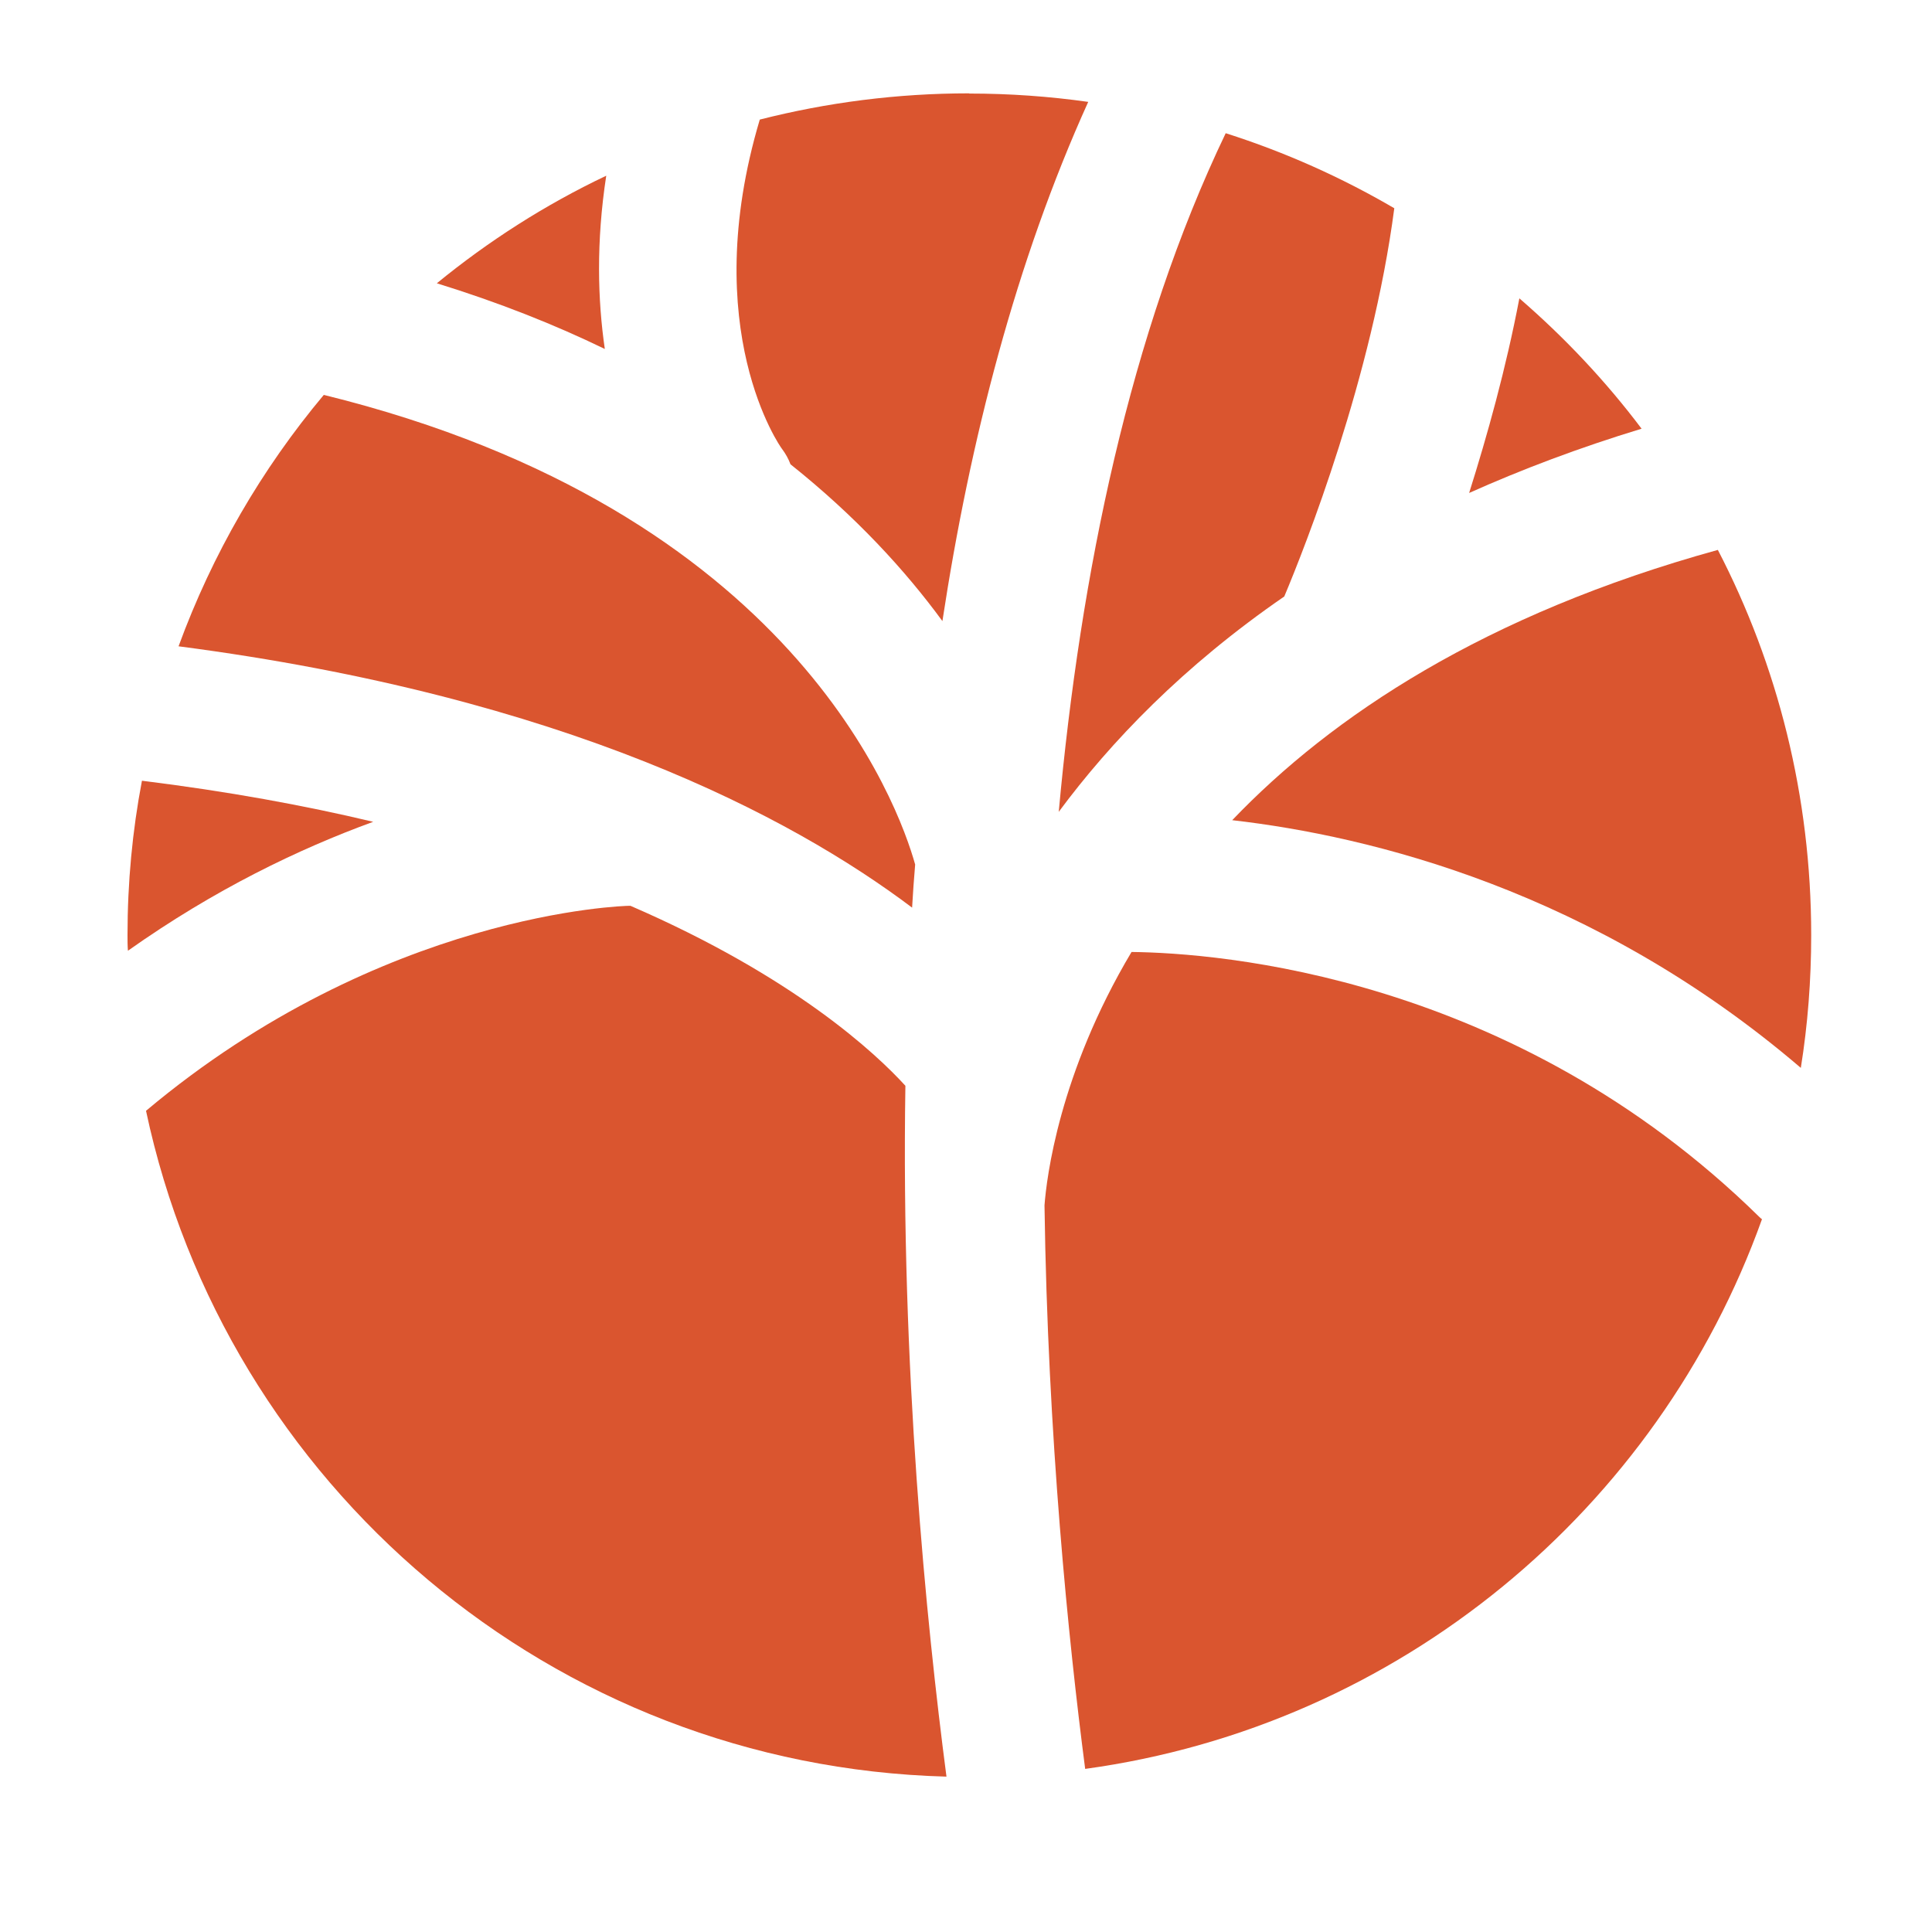
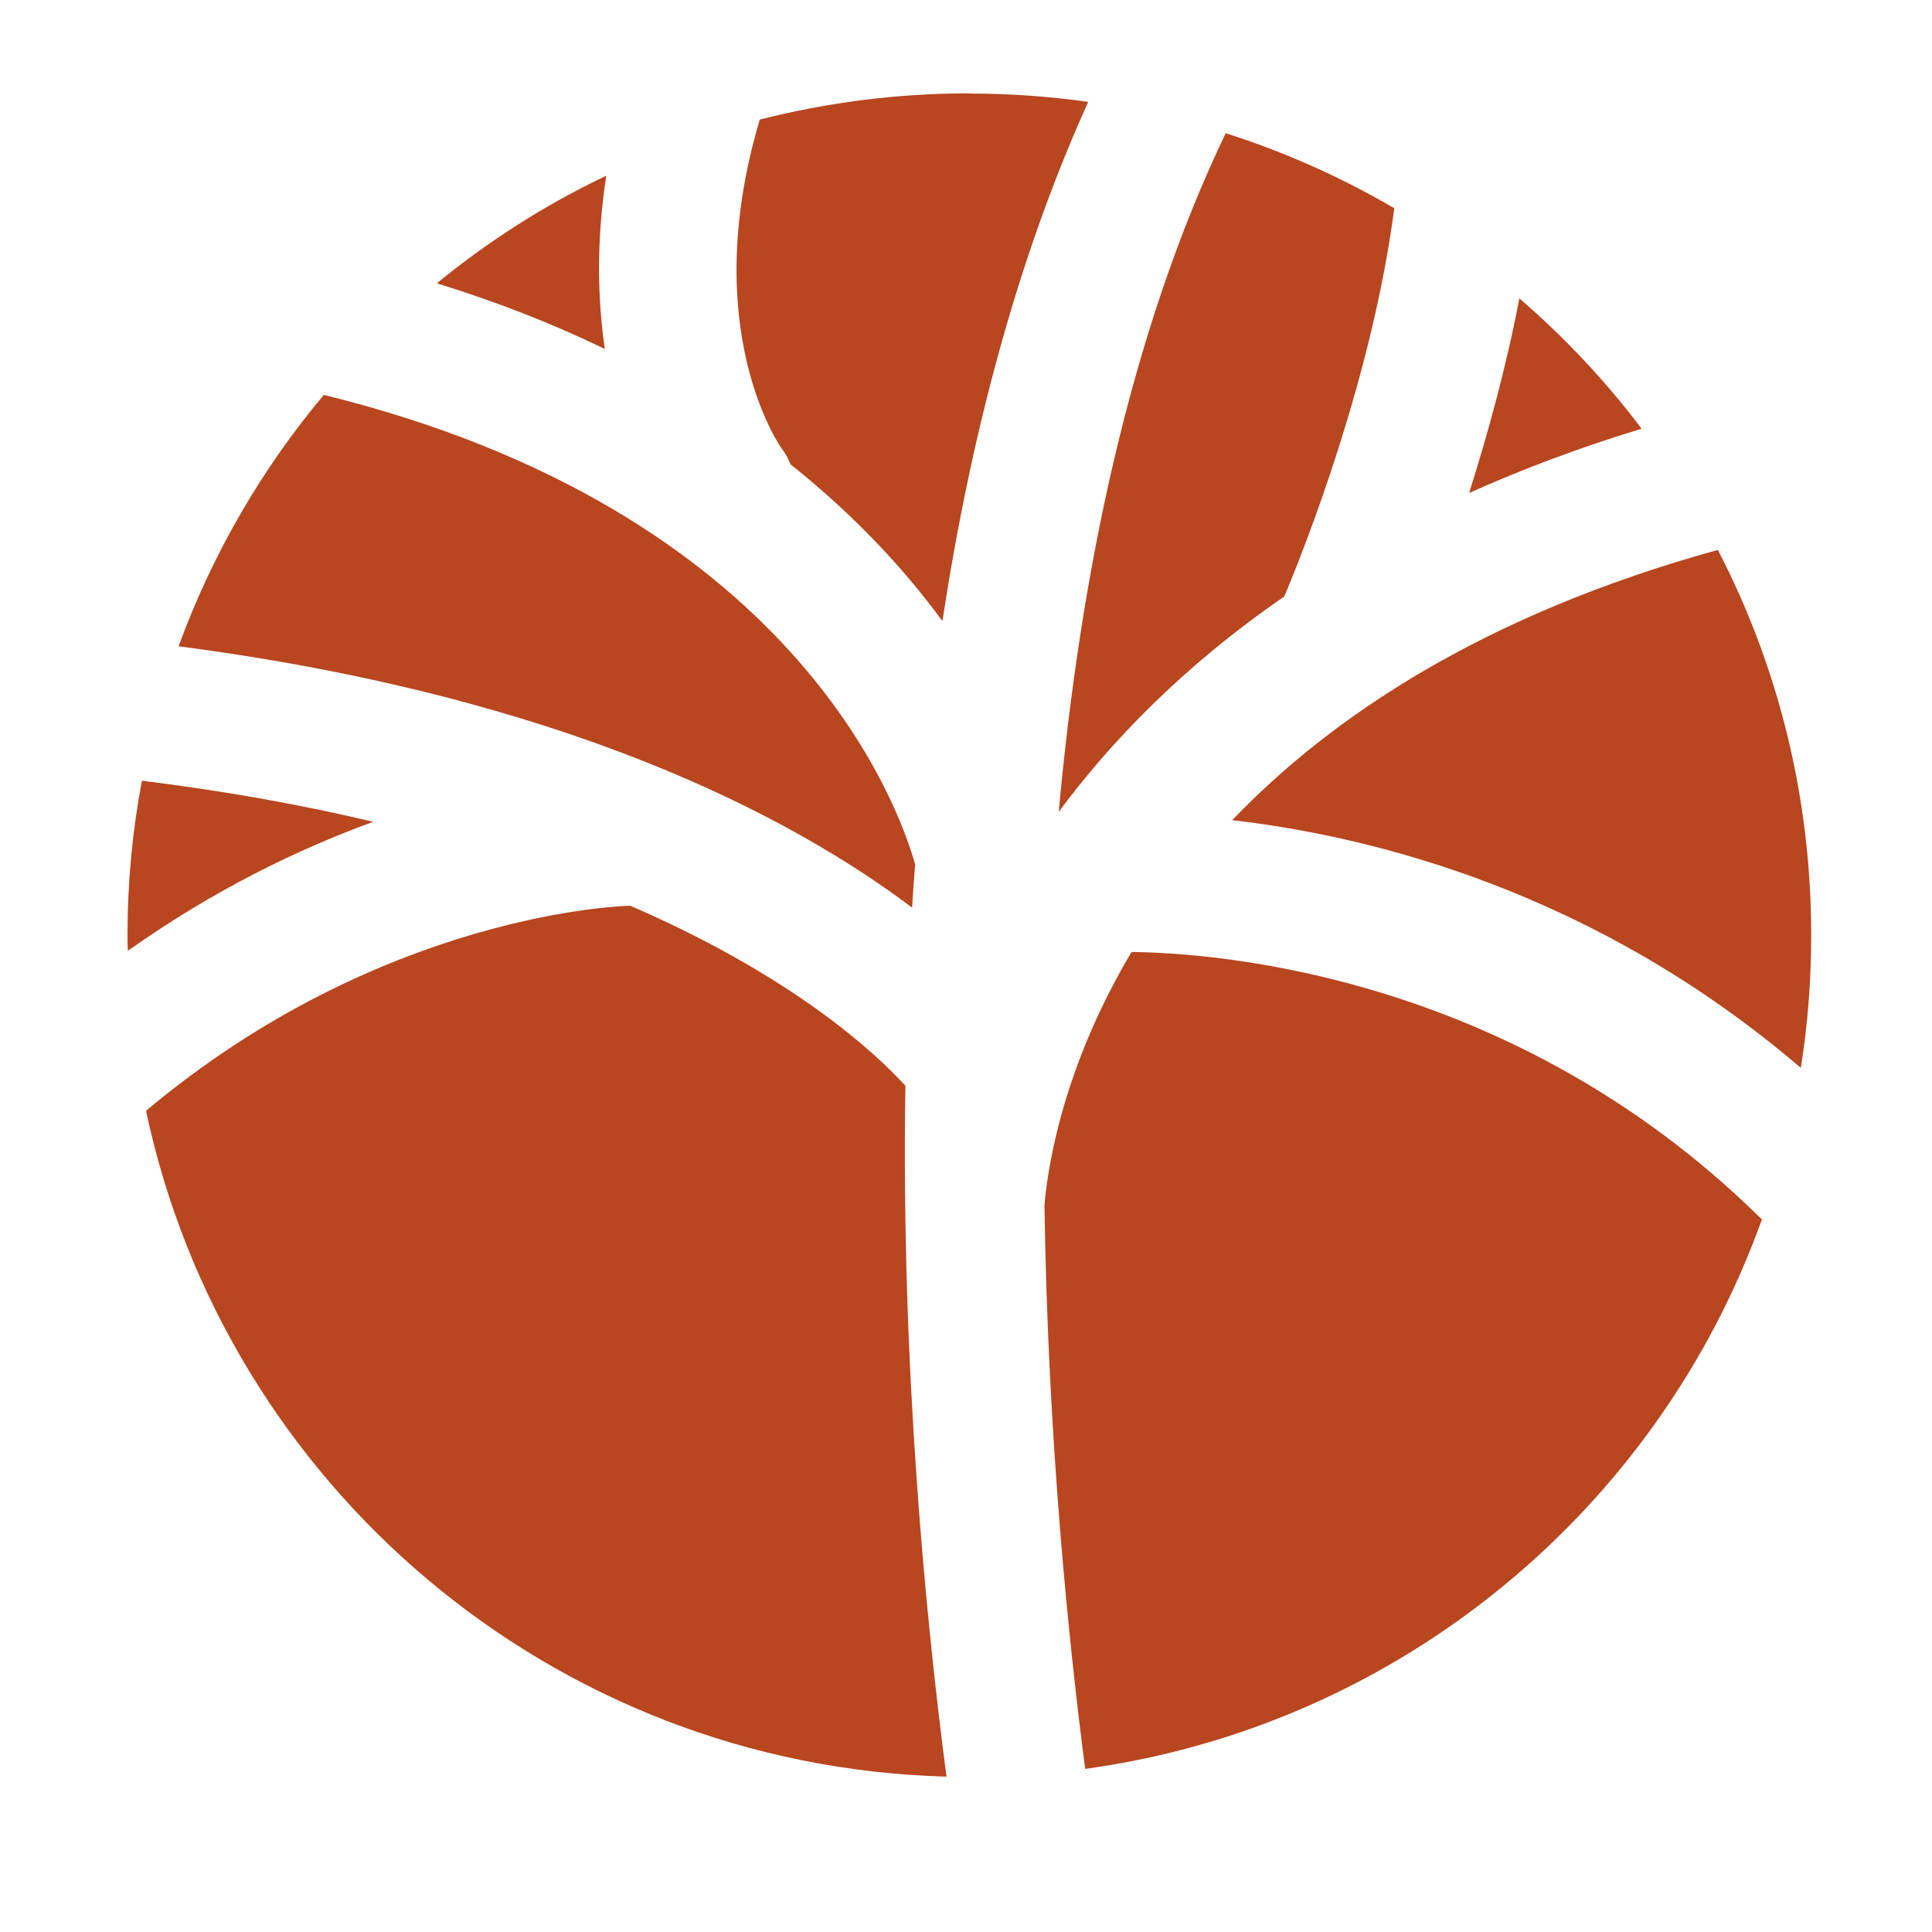
<svg xmlns="http://www.w3.org/2000/svg" id="Layer_1" version="1.1" viewBox="95 80 95 95">
  <defs>
    <style>
      .st0 {
-         fill: #da552f;
+         fill: #b8461f;
      }
    </style>
  </defs>
  <path class="st0" d="M155.27,86.55c2.92.93,5.69,2.17,8.29,3.69-1.09,8.32-4.38,16.64-5.41,19.09h0c-4.98,3.43-8.54,7.15-11.09,10.59,1.07-11.71,3.49-23.52,8.21-33.37Z" />
  <path class="st0" d="M175.72,101.08c-3.09.94-5.91,2.01-8.48,3.16.89-2.82,1.81-6.11,2.47-9.57,2.22,1.92,4.24,4.06,6.01,6.41Z" />
  <path class="st0" d="M181.64,139.95c-5.11,14.27-17.83,24.91-33.28,27.03-.82-6.29-1.84-16.32-2-27.71h0c.1-1.33.71-6.47,4.28-12.46,4.28.05,18.76,1.14,30.86,13.02.04.04.09.09.14.12Z" />
  <path class="st0" d="M184.06,125.98c0,2.22-.17,4.41-.51,6.53-10.18-8.71-21.15-11.4-27.96-12.18,4.9-5.12,12.41-10.12,23.88-13.29,2.94,5.67,4.59,12.11,4.59,18.94Z" />
  <path class="st0" d="M124.74,97.16c-2.47-1.2-5.22-2.29-8.26-3.23,2.54-2.08,5.34-3.87,8.33-5.29-.5,3.26-.42,6.12-.07,8.52Z" />
  <path class="st0" d="M139.52,133.39c-1.43-1.57-5.46-5.36-13.52-8.85h-.06c-.21,0-12.12.31-23.76,10.08,3.9,18.37,19.96,32.22,39.36,32.74-1-7.64-2.24-20.09-2.02-33.97ZM110.92,99.42c-3.05,3.64-5.48,7.82-7.14,12.36,18.98,2.47,30.11,8.36,36.07,12.85.04-.71.09-1.41.15-2.12-.82-2.93-5.99-17.41-29.07-23.09ZM142.66,84.59c-3.55,0-7,.45-10.3,1.29h0c-3.08,10.33,1.03,16.12,1.09,16.19.18.24.32.49.42.76,3.2,2.55,5.64,5.21,7.47,7.71,1.36-8.92,3.62-17.69,7.17-25.53-1.91-.27-3.86-.41-5.85-.41Z" />
  <path class="st0" d="M113.35,120.41c-3.65,1.33-7.81,3.33-12.06,6.34-.02-.26-.02-.51-.02-.77,0-2.59.24-5.13.71-7.59,4.2.52,7.98,1.21,11.37,2.02Z" />
</svg>
